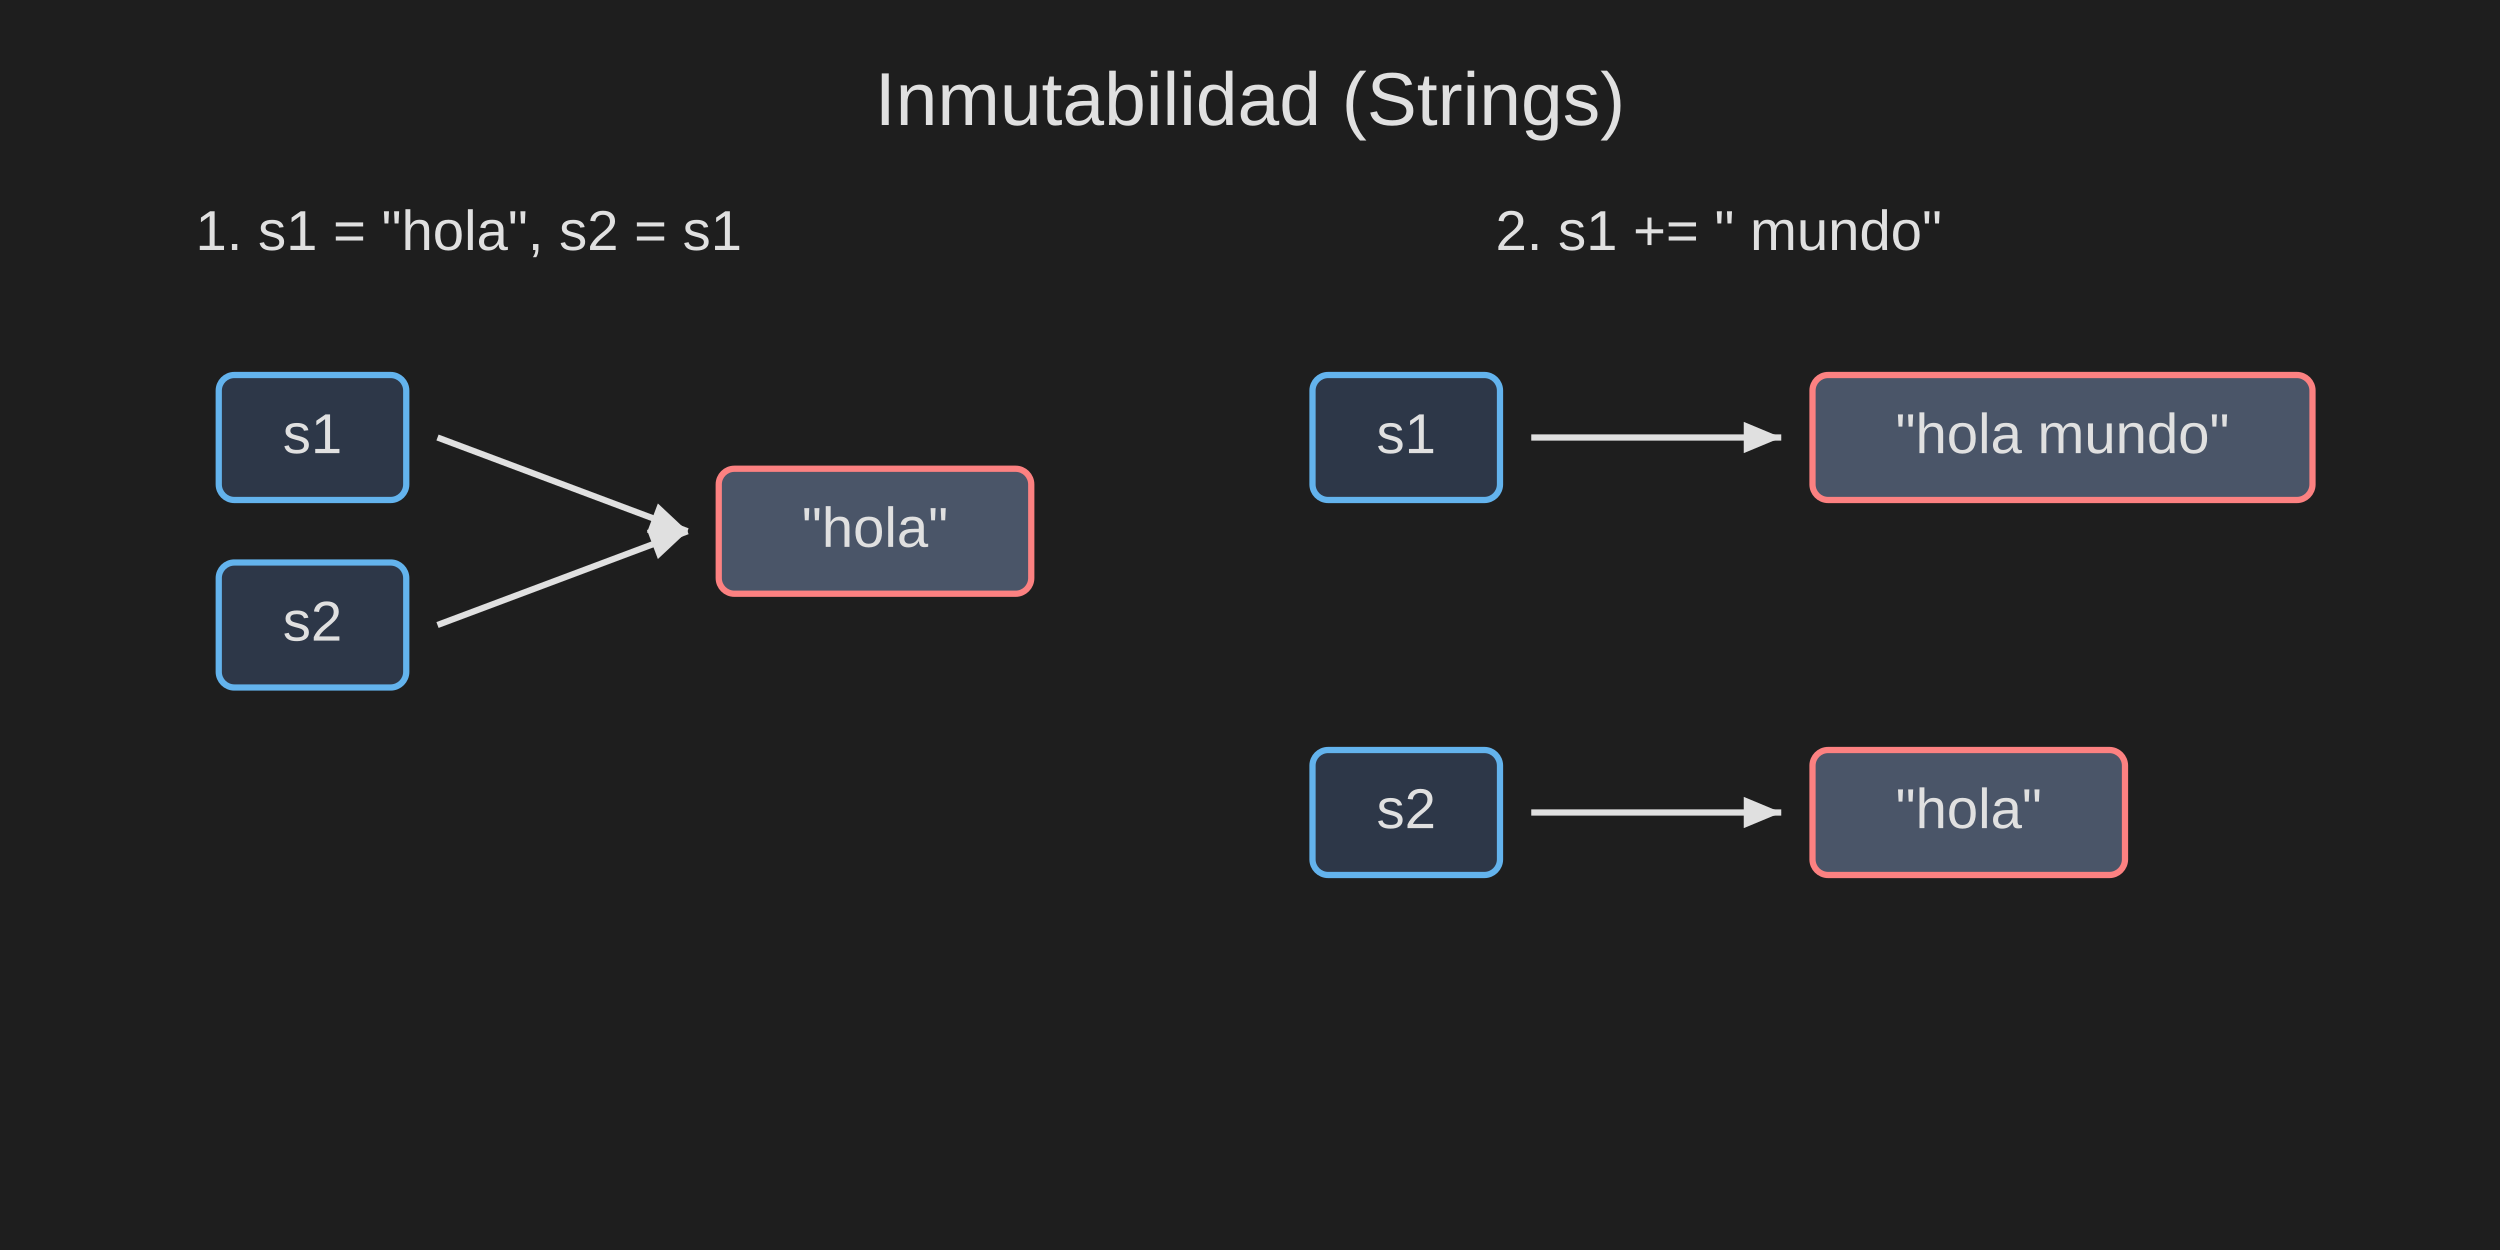
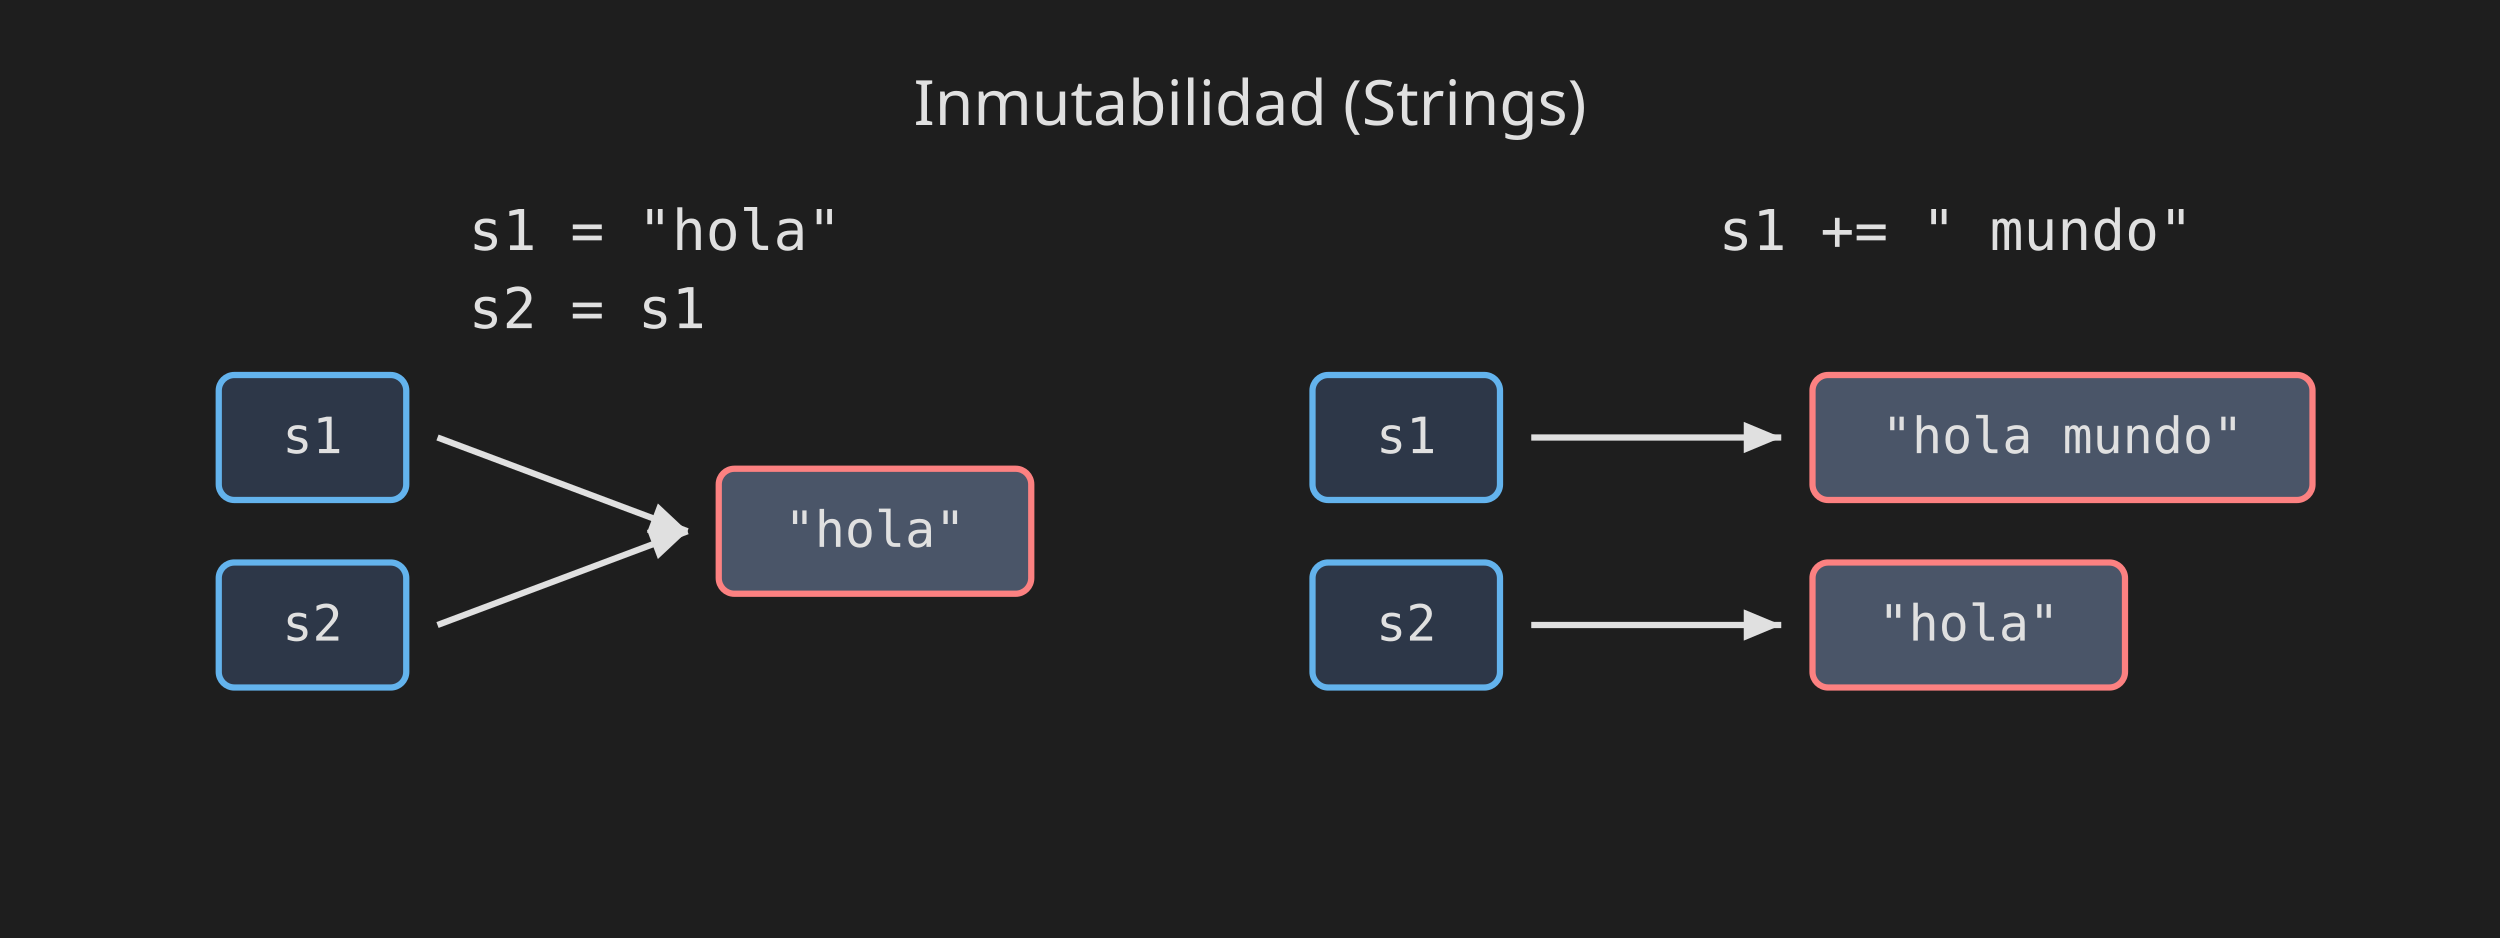
- <svg xmlns="http://www.w3.org/2000/svg" viewBox="0 0 800 400">
-   <rect width="800" height="400" fill="#1e1e1e" />
-   <text x="400" y="40" font-family="Arial" font-size="24" text-anchor="middle" fill="#e0e0e0">Inmutabilidad (Strings)</text>
-   <g transform="translate(50, 100)">
-     <text x="100" y="-20" font-family="Arial" font-size="18" fill="#e0e0e0" text-anchor="middle">1. s1 = "hola", s2 = s1</text>
-     <rect x="20" y="20" width="60" height="40" rx="5" fill="#2d3748" stroke="#63b3ed" stroke-width="2" />
-     <text x="50" y="45" font-family="Arial" font-size="18" fill="#e0e0e0" text-anchor="middle">s1</text>
-     <rect x="20" y="80" width="60" height="40" rx="5" fill="#2d3748" stroke="#63b3ed" stroke-width="2" />
-     <text x="50" y="105" font-family="Arial" font-size="18" fill="#e0e0e0" text-anchor="middle">s2</text>
-     <path d="M 90 40 L 170 70" stroke="#e0e0e0" stroke-width="2" marker-end="url(#arrowhead)" />
-     <path d="M 90 100 L 170 70" stroke="#e0e0e0" stroke-width="2" marker-end="url(#arrowhead)" />
-     <rect x="180" y="50" width="100" height="40" rx="5" fill="#4a5568" stroke="#fc8181" stroke-width="2" />
-     <text x="230" y="75" font-family="Arial" font-size="18" fill="#e0e0e0" text-anchor="middle">"hola"</text>
-   </g>
-   <g transform="translate(400, 100)">
-     <text x="150" y="-20" font-family="Arial" font-size="18" fill="#e0e0e0" text-anchor="middle">2. s1 += " mundo"</text>
-     <rect x="20" y="20" width="60" height="40" rx="5" fill="#2d3748" stroke="#63b3ed" stroke-width="2" />
-     <text x="50" y="45" font-family="Arial" font-size="18" fill="#e0e0e0" text-anchor="middle">s1</text>
-     <rect x="20" y="140" width="60" height="40" rx="5" fill="#2d3748" stroke="#63b3ed" stroke-width="2" />
-     <text x="50" y="165" font-family="Arial" font-size="18" fill="#e0e0e0" text-anchor="middle">s2</text>
-     <path d="M 90 40 L 170 40" stroke="#e0e0e0" stroke-width="2" marker-end="url(#arrowhead)" />
-     <path d="M 90 160 L 170 160" stroke="#e0e0e0" stroke-width="2" marker-end="url(#arrowhead)" />
-     <rect x="180" y="20" width="160" height="40" rx="5" fill="#4a5568" stroke="#fc8181" stroke-width="2" />
-     <text x="260" y="45" font-family="Arial" font-size="18" fill="#e0e0e0" text-anchor="middle">"hola mundo"</text>
-     <rect x="180" y="140" width="100" height="40" rx="5" fill="#4a5568" stroke="#fc8181" stroke-width="2" />
-     <text x="230" y="165" font-family="Arial" font-size="18" fill="#e0e0e0" text-anchor="middle">"hola"</text>
-   </g>
+ <svg xmlns="http://www.w3.org/2000/svg" viewBox="0 0 800 300">
  <defs>
+     <style>
+       .title { font-family: ui-sans-serif, system-ui, sans-serif; font-size: 20px; text-anchor: middle; fill: #e0e0e0; }
+       .code { font-family: menlo, consola, 'DejaVu Sans Mono'; font-size: 16px; fill: #e0e0e0; text-anchor: middle; }
+       .code-example { font-family: menlo, consola, 'DejaVu Sans Mono'; font-size: 18px; fill: #e0e0e0; text-anchor: start; }
+       .variable-node { fill: #2d3748; stroke: #63b3ed; stroke-width: 2; }
+       .value-node { fill: #4a5568; stroke: #fc8181; stroke-width: 2; }
+       .arrow { stroke: #e0e0e0; stroke-width: 2; marker-end: url(#arrowhead); }
+       .note { font-family: ui-sans-serif, system-ui, sans-serif; font-size: 14px; fill: #a0aec0; text-anchor: middle; font-style: italic; }
+     </style>
    <marker id="arrowhead" markerWidth="6" markerHeight="5" refX="6" refY="2.5" orient="auto">
      <polygon points="0 0, 6 2.5, 0 5" fill="#e0e0e0" />
    </marker>
  </defs>
+   <rect width="800" height="400" fill="#1e1e1e" />
+   <text x="400" y="40" class="title">Inmutabilidad (Strings)</text>
+   <g transform="translate(50, 100)">
+     <text x="100" y="-20" class="code-example" text-anchor="left">s1 = "hola"</text>
+     <text x="100" y="5" class="code-example" text-anchor="left">s2 = s1</text>
+     <rect x="20" y="20" width="60" height="40" rx="5" class="variable-node" />
+     <text x="50" y="45" class="code" text-anchor="middle">s1</text>
+     <rect x="20" y="80" width="60" height="40" rx="5" class="variable-node" />
+     <text x="50" y="105" class="code" text-anchor="middle">s2</text>
+     <path d="M 90 40 L 170 70" class="arrow" />
+     <path d="M 90 100 L 170 70" class="arrow" />
+     <rect x="180" y="50" width="100" height="40" rx="5" class="value-node" />
+     <text x="230" y="75" class="code" text-anchor="middle">"hola"</text>
+   </g>
+   <g transform="translate(400, 100)">
+     <text x="150" y="-20" class="code-example">s1 += " mundo"</text>
+     <rect x="20" y="20" width="60" height="40" rx="5" class="variable-node" />
+     <text x="50" y="45" class="code" text-anchor="middle">s1</text>
+     <rect x="20" y="80" width="60" height="40" rx="5" class="variable-node" />
+     <text x="50" y="105" class="code" text-anchor="middle">s2</text>
+     <path d="M 90 40 L 170 40" class="arrow" />
+     <path d="M 90 100 L 170 100" class="arrow" />
+     <rect x="180" y="20" width="160" height="40" rx="5" class="value-node" />
+     <text x="260" y="45" class="code" text-anchor="middle">"hola mundo"</text>
+     <rect x="180" y="80" width="100" height="40" rx="5" class="value-node" />
+     <text x="230" y="105" class="code" text-anchor="middle">"hola"</text>
+   </g>
</svg>
